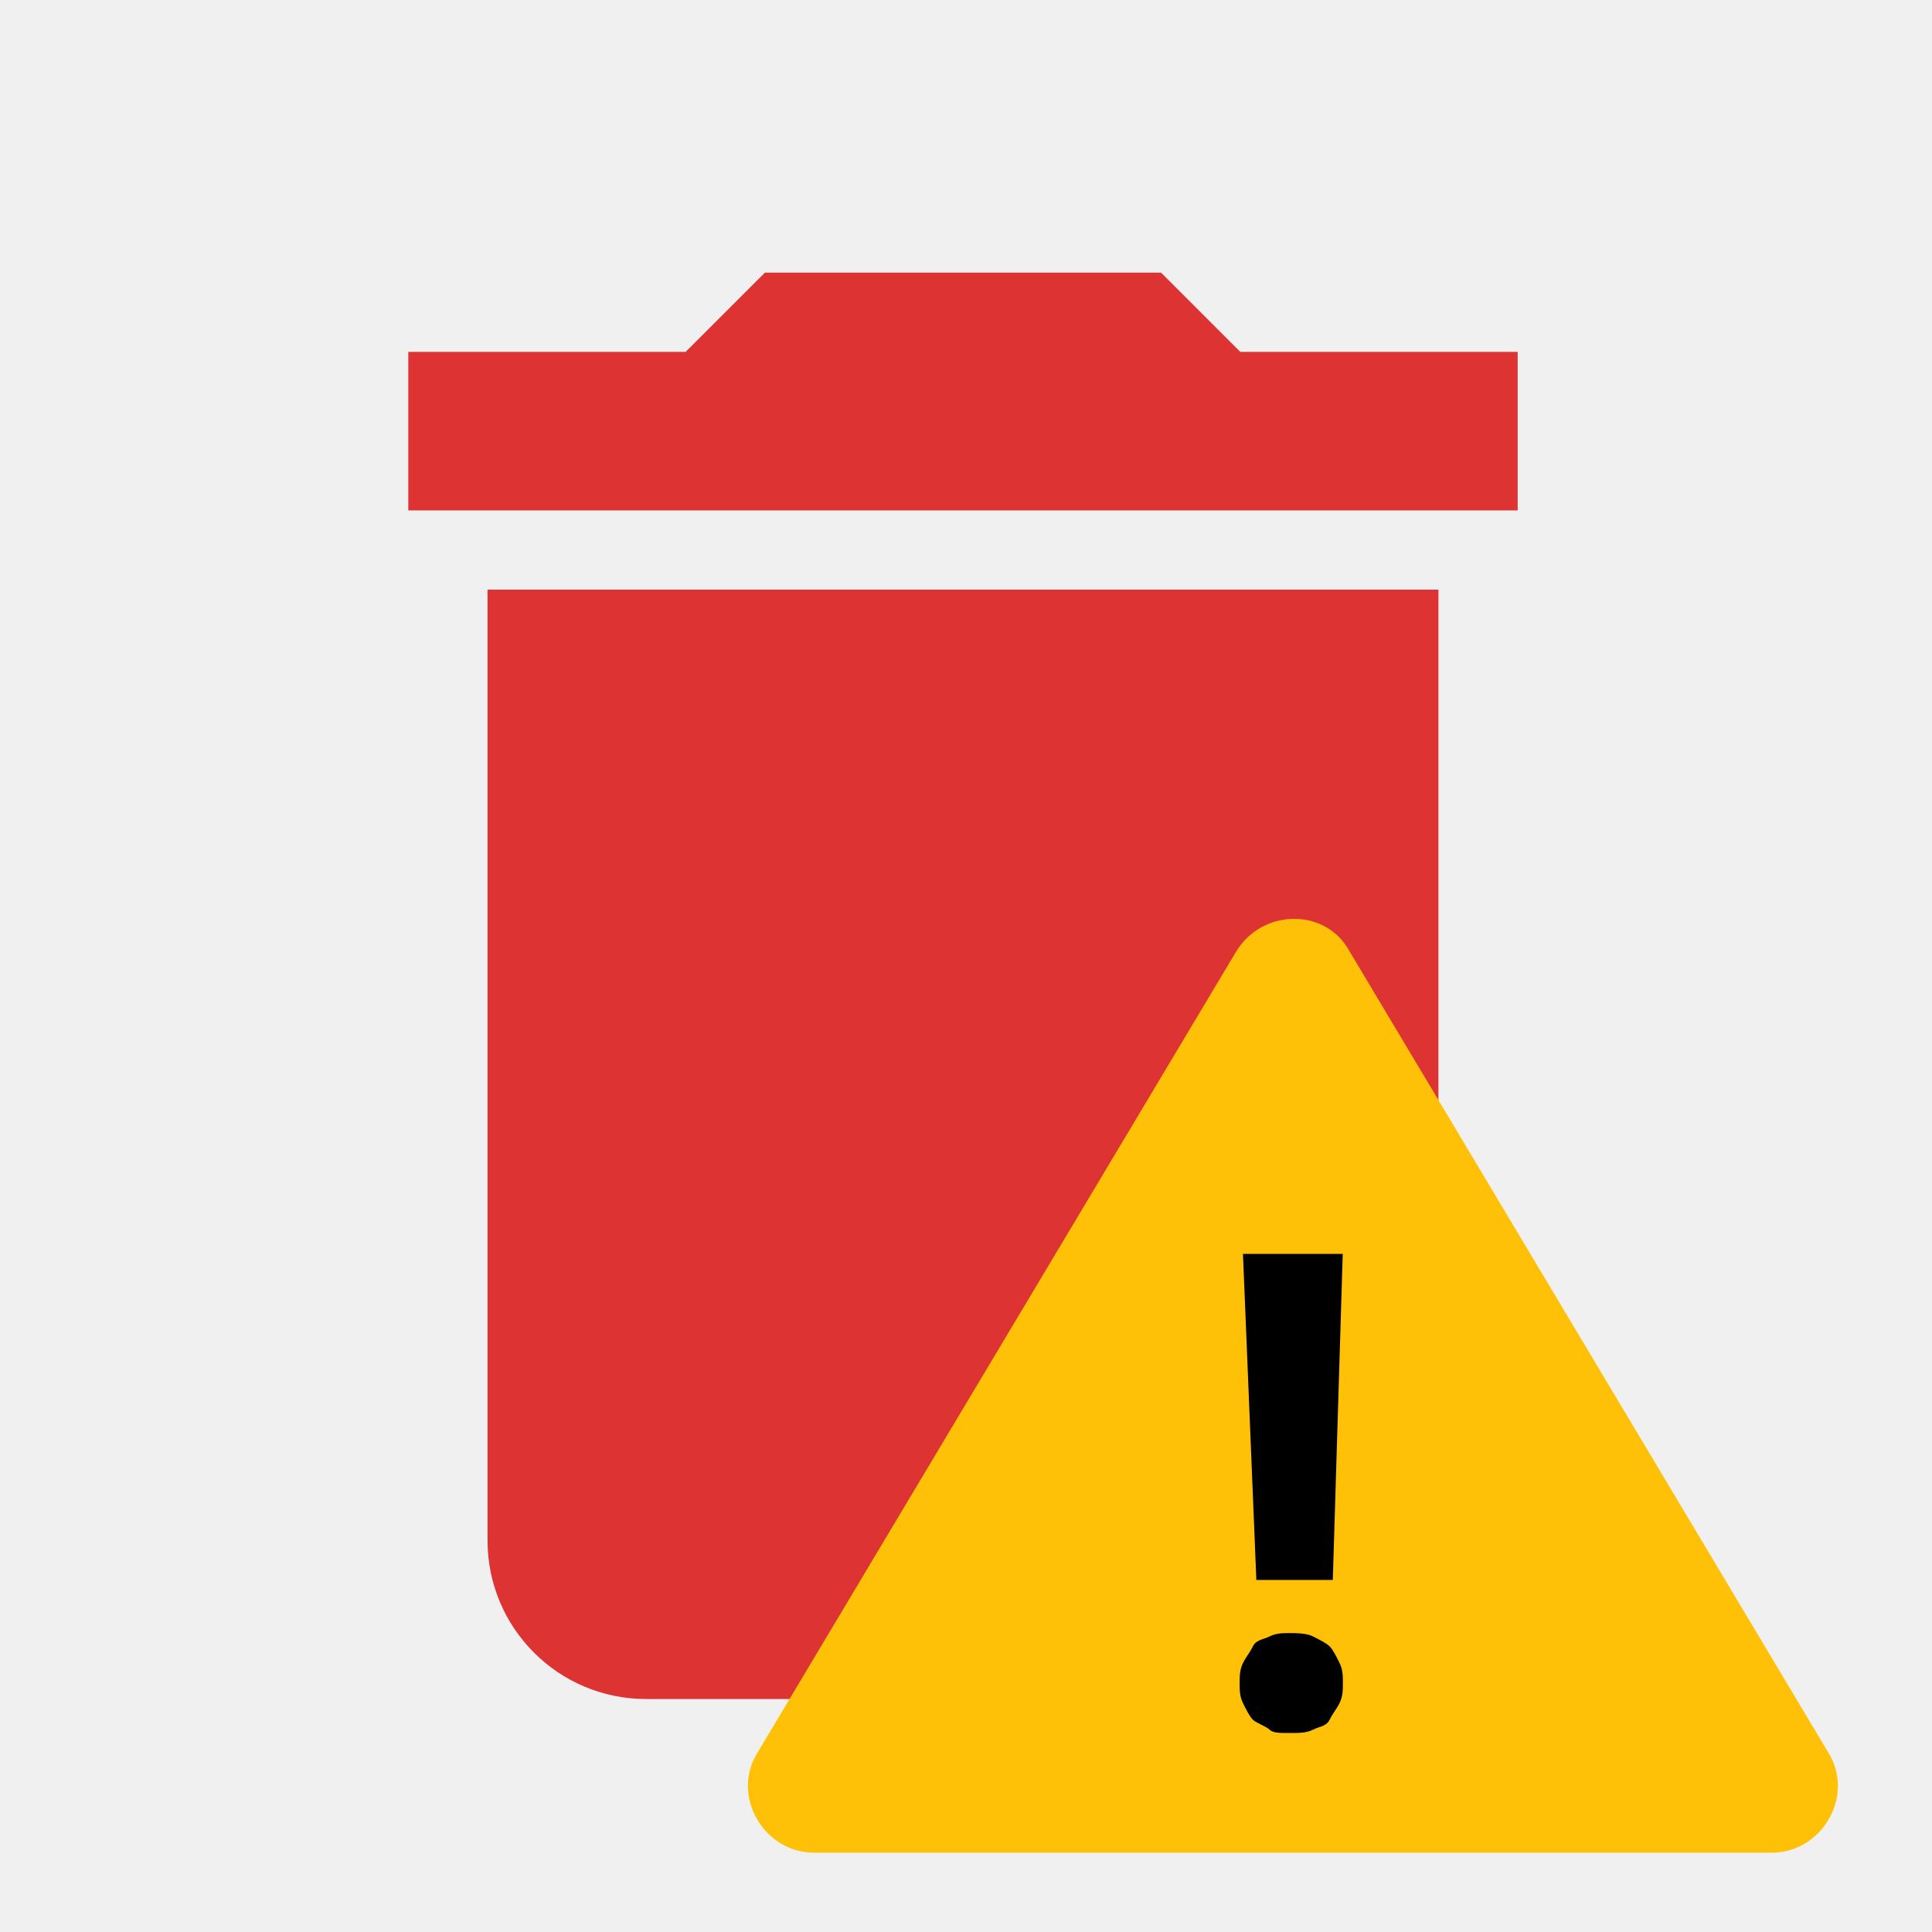
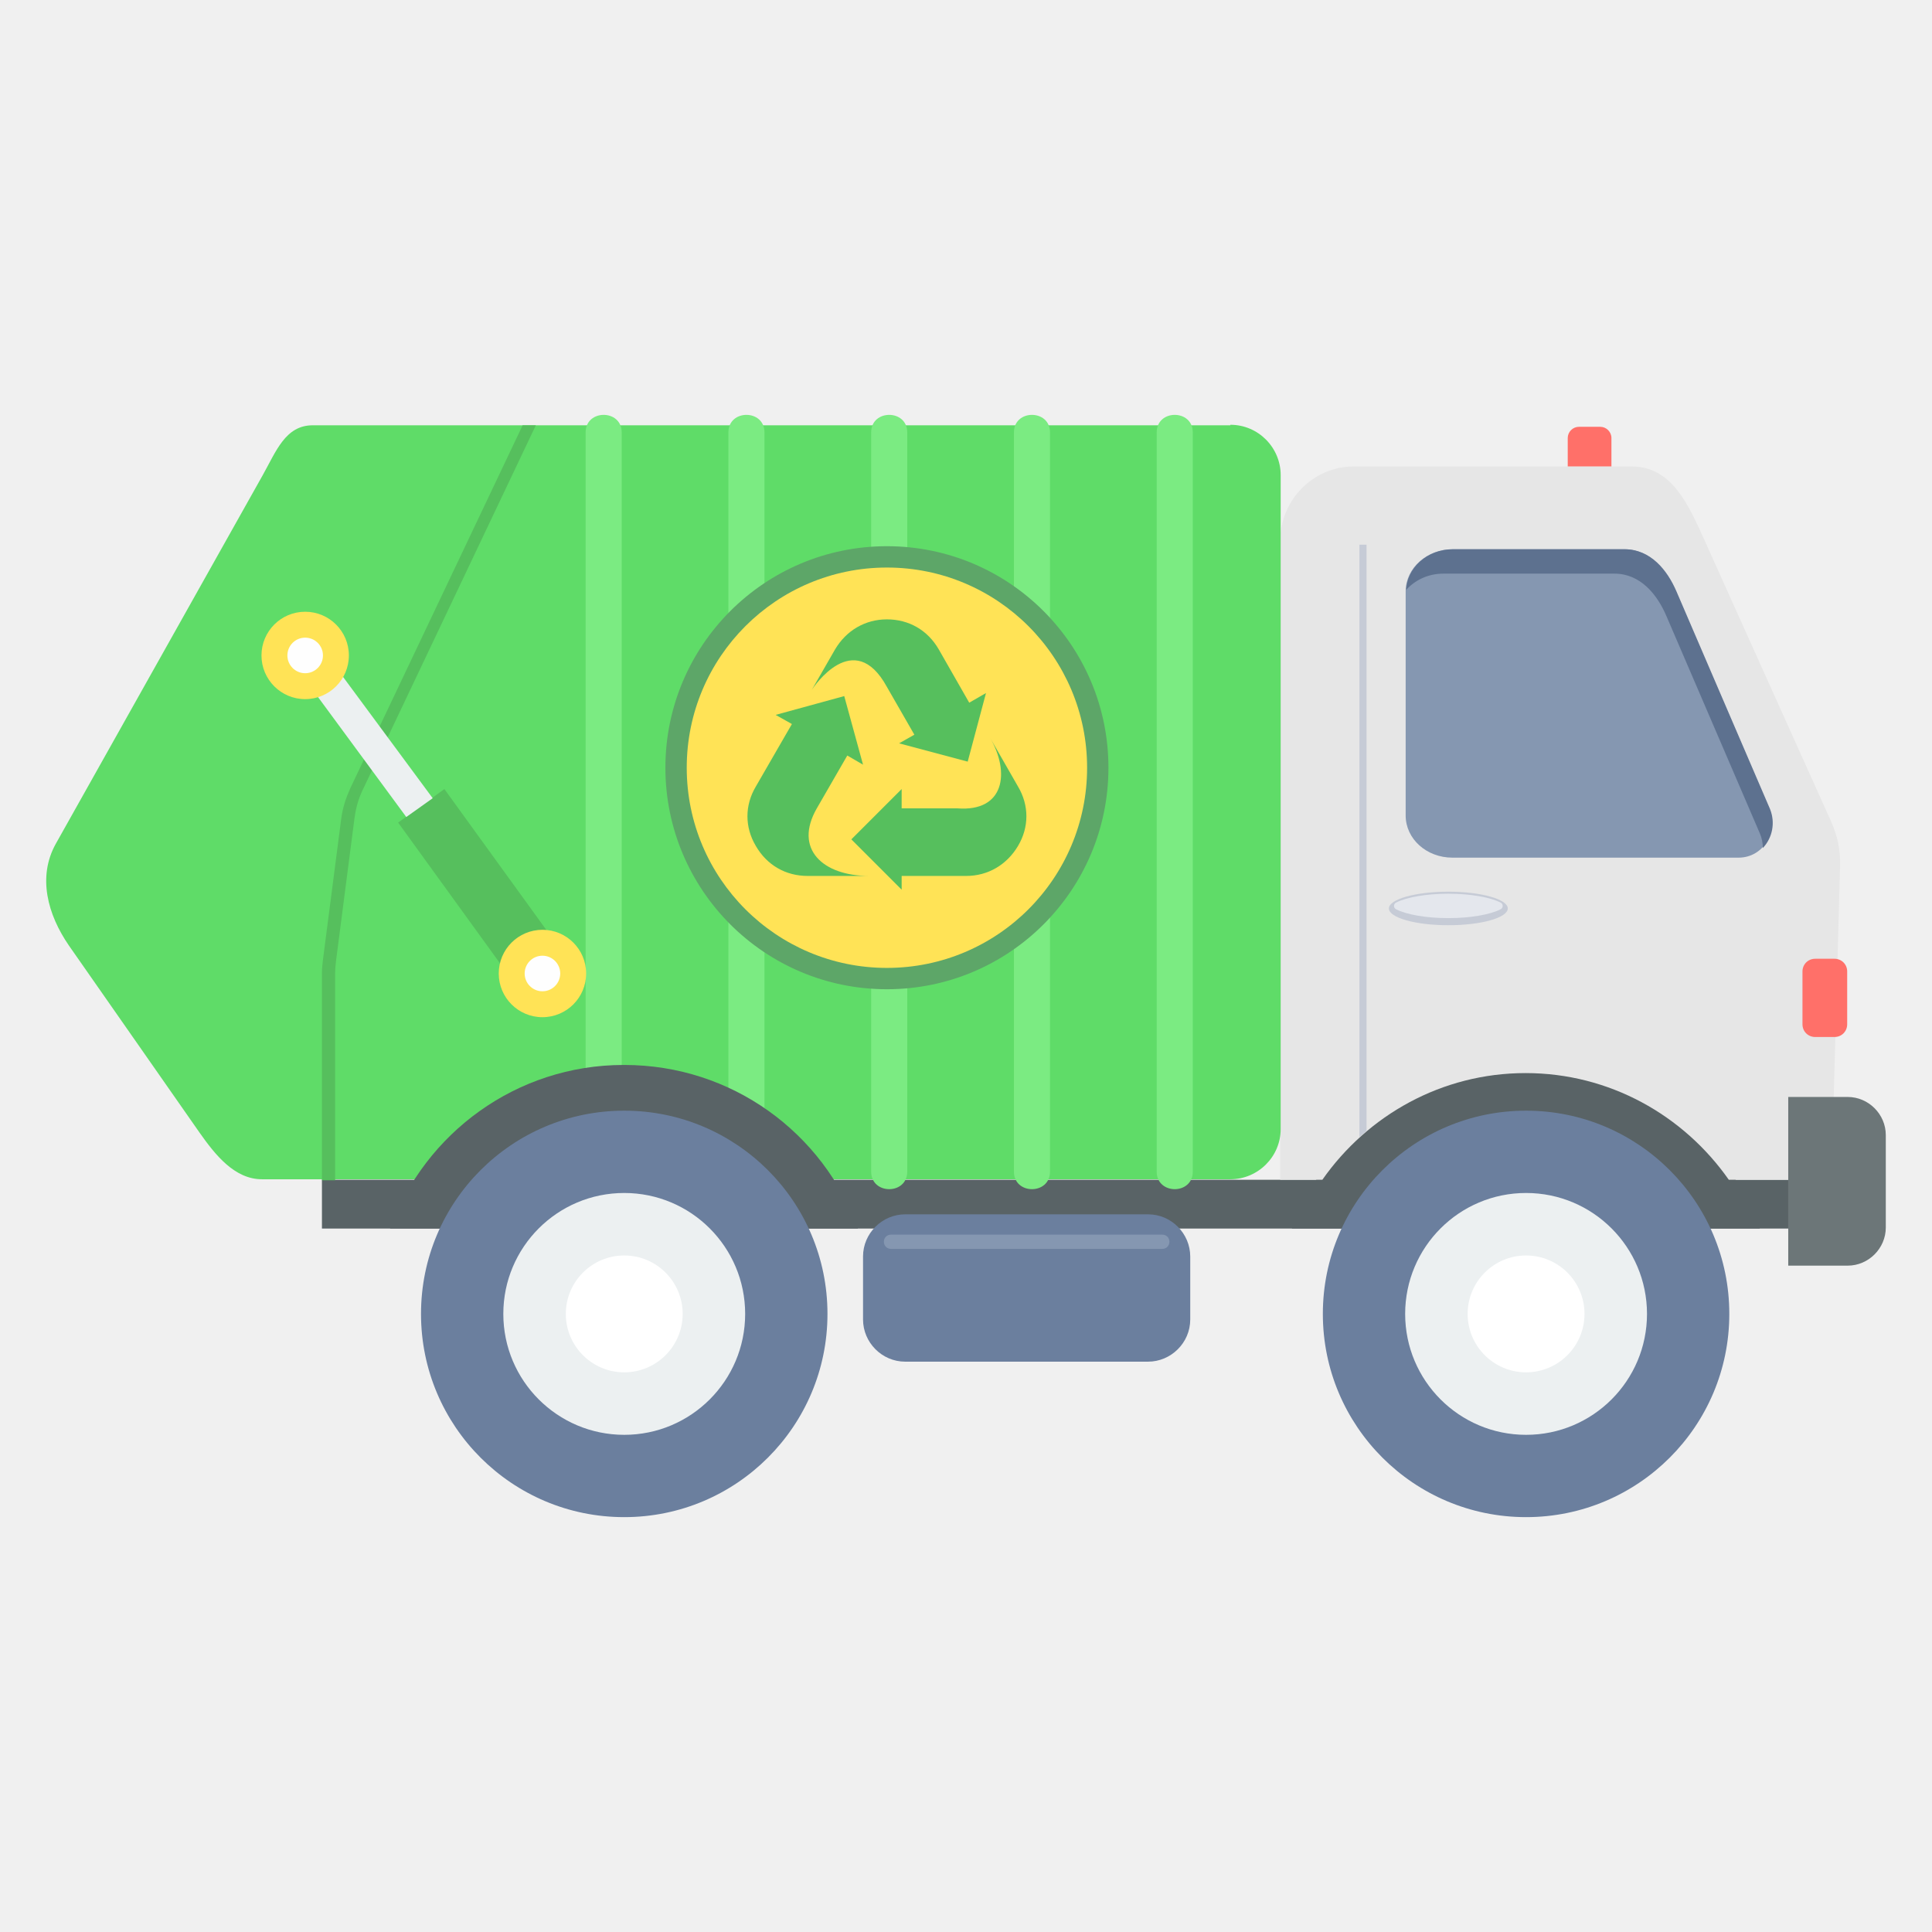
- <svg xmlns="http://www.w3.org/2000/svg" role="img" focusable="false" aria-hidden="true" viewBox="0 0 14 14" version="1.1" id="svg6">
-   <defs id="defs10" />
-   <g fill="#dd3333" id="g302" transform="matrix(0.5742153,0,0,0.5742153,1.235986,1.401569)">
-     <path d="m 17,2 h -3.5 l -1,-1 h -5 l -1,1 H 3 V 4 H 17 Z M 4,17 a 2,2 0 0 0 2,2 h 8 a 2,2 0 0 0 2,-2 V 5 H 4 Z" id="path300" />
+ <svg xmlns="http://www.w3.org/2000/svg" height="800px" width="800px" version="1.1" id="Layer_1" viewBox="0 0 511.88 511.88" xml:space="preserve">
+   <defs id="defs579" />
+   <g id="g308" transform="matrix(1.126076,0,0,1.126076,-7.451911,-64.20484)">
+     <g id="g504">
+       <polygon style="fill:#596366" points="82.365,334.599 427.364,334.599 427.364,346.075 82.365,346.075 " id="polygon500" />
+       <path style="fill:#596366" d="m 365.68,307.583 c 25.343,0 46.861,16.019 54.99,38.493 H 310.571 c 8.248,-22.474 29.766,-38.493 54.989,-38.493 z" id="path502" />
+     </g>
+     <path style="fill:#e6e6e6" d="m 325.275,166.762 h 65.151 c 9.563,0 13.389,8.846 17.334,17.573 l 29.647,65.868 c 1.554,3.467 2.271,6.814 2.152,10.639 l -2.032,73.758 h -24.148 c -10.639,-15.182 -28.092,-25.104 -47.817,-25.104 -19.725,0 -37.178,9.922 -47.817,25.104 h -9.922 V 184.334 c 0,-9.683 7.77,-17.573 17.334,-17.573 h 0.118 z" id="path506" />
+     <circle style="fill:#6b7f9e" cx="365.68" cy="366.158" r="47.817" id="circle508" />
+     <circle style="fill:#ecf0f1" cx="365.68" cy="366.158" r="28.451" id="circle510" />
+     <circle style="fill:#ffffff" cx="365.68" cy="366.158" r="13.747" id="circle512" />
+     <path style="fill:#5fdc68" d="M 296.106,157.079 H 80.213 c -6.455,0 -8.607,6.097 -11.835,11.835 l -48.654,86.668 c -4.304,7.77 -1.913,16.616 3.108,23.908 l 30.722,43.992 c 3.706,5.26 8.248,10.998 14.704,10.998 h 227.848 c 6.455,0 11.835,-5.26 11.835,-11.835 V 168.794 c 0,-6.455 -5.26,-11.835 -11.835,-11.835 z" id="path514" />
+     <path style="fill:#7beb82" d="m 152.895,158.752 v 173.934 c 0,5.499 -8.488,5.499 -8.488,0 V 158.752 c 0,-5.499 8.488,-5.499 8.488,0 z m 134.365,0 v 173.934 c 0,5.499 -8.487,5.499 -8.487,0 V 158.752 c 0,-5.499 8.487,-5.499 8.487,0 z m -33.591,0 v 173.934 c 0,5.499 -8.488,5.499 -8.488,0 V 158.752 c 0,-5.499 8.488,-5.499 8.488,0 z m -33.591,0 v 173.934 c 0,5.499 -8.488,5.499 -8.488,0 V 158.752 c 0,-5.499 8.488,-5.499 8.488,0 z m -33.592,0 v 173.934 c 0,5.499 -8.488,5.499 -8.488,0 V 158.752 c 0.001,-5.499 8.488,-5.499 8.488,0 z" id="path516" />
+     <g id="g522">
+       <path style="fill:#56bf5d" d="m 132.692,157.079 h -3.108 l -40.525,85.353 c -1.076,2.391 -1.793,4.543 -2.152,7.173 l -4.304,33.233 c -0.12,1.076 -0.239,2.032 -0.239,3.108 v 48.773 h 3.108 v -48.773 c 0,-1.076 0.12,-2.032 0.239,-3.108 l 4.304,-33.233 c 0.359,-2.63 0.956,-4.782 2.152,-7.173 z" id="path518" />
+       <polygon style="fill:#56bf5d" points="111.174,242.671 139.984,282.479 129.106,290.368 100.296,250.561 " id="polygon520" />
+     </g>
+     <polygon style="fill:#ecf0f1" points="80.332,206.808 108.425,244.823 102.209,249.246 74.236,211.231 " id="polygon524" />
+     <circle style="fill:#ffe356" cx="78.42" cy="211.231" r="10.281" id="circle526" />
+     <circle style="fill:#fefefe" cx="78.42" cy="211.231" r="4.184" id="circle528" />
+     <path style="fill:#6b7f9e" d="m 219.599,342.728 h 57.141 c 5.499,0 9.922,4.543 9.922,9.922 v 14.823 c 0,5.499 -4.543,9.922 -9.922,9.922 h -57.141 c -5.499,0 -9.922,-4.543 -9.922,-9.922 V 352.65 c 0,-5.499 4.543,-9.922 9.922,-9.922 z" id="path530" />
+     <circle style="fill:#ffe356" cx="134.246" cy="286.065" r="10.281" id="circle532" />
+     <circle style="fill:#fefefe" cx="134.246" cy="286.065" r="4.184" id="circle534" />
+     <path style="fill:#8597b1" d="m 348.346,186.247 h 40.405 c 6.097,0 10.042,4.901 12.193,9.922 l 21.996,51.164 c 2.152,5.021 -1.195,11.476 -7.292,11.476 h -67.302 c -6.097,0 -10.998,-4.423 -10.998,-9.922 v -52.718 c 10e-4,-5.499 5.021,-9.922 10.998,-9.922 z" id="path536" />
+     <path style="fill:#6c7678" d="m 427.364,315.114 h 13.986 c 4.901,0 8.966,4.064 8.966,8.966 v 21.757 c 0,4.901 -4.064,8.966 -8.966,8.966 h -13.986 z" id="path538" />
+     <path style="fill:#596366" d="m 153.492,307.583 c 25.343,0 46.861,16.019 54.989,38.493 H 98.383 c 8.248,-22.474 29.766,-38.493 54.989,-38.493 z" id="path540" />
+     <circle style="fill:#6b7f9e" cx="153.492" cy="366.158" r="47.817" id="circle542" />
+     <circle style="fill:#ecf0f1" cx="153.492" cy="366.158" r="28.451" id="circle544" />
+     <circle style="fill:#ffffff" cx="153.492" cy="366.158" r="13.747" id="circle546" />
+     <circle style="fill:#5da668" cx="215.296" cy="237.65" r="52.12" id="circle548" />
+     <circle style="fill:#ffe356" cx="215.296" cy="237.65" r="47.1" id="circle550" />
+     <g id="g558">
+       <path style="fill:#56bf5d" d="m 189.116,225.218 16.138,-4.423 4.423,16.138 -3.706,-2.152 -7.173,12.432 h 11.117 -11.117 c -5.499,9.563 1.435,15.899 12.313,15.899 h -14.465 c -5.14,0 -9.563,-2.51 -12.193,-7.053 -2.63,-4.423 -2.63,-9.563 0,-13.986 l 8.488,-14.704 z" id="path552" />
+       <path style="fill:#56bf5d" d="m 218.763,266.34 -11.835,-11.835 11.835,-11.835 v 4.543 h 13.15 v 0 c 10.998,0.837 12.432,-8.368 7.651,-16.616 l 6.575,11.476 c 2.63,4.423 2.63,9.563 0,13.986 -2.63,4.423 -7.053,7.053 -12.193,7.053 h -15.182 v 3.228 z" id="path554" />
+       <path style="fill:#56bf5d" d="m 227.489,209.797 7.173,12.552 3.945,-2.271 -4.304,16.138 -16.138,-4.304 3.586,-2.032 -6.455,-11.237 c -7.77,-14.226 -17.334,0.12 -17.692,0.717 l 5.499,-9.563 c 2.63,-4.423 7.053,-7.053 12.193,-7.053 5.14,0 9.563,2.51 12.193,7.053 z" id="path556" />
+     </g>
+     <ellipse style="fill:#c6cbd6" cx="347.39" cy="270.763" rx="13.986" ry="3.945" id="ellipse560" />
+     <path style="fill:#e4e7ed" d="m 347.39,267.297 c 5.26,0 9.802,0.837 12.193,2.032 0.359,0.12 0.598,0.478 0.598,0.837 0,0.359 -0.239,0.717 -0.598,0.837 -2.391,1.195 -6.933,2.032 -12.193,2.032 -5.26,0 -9.802,-0.837 -12.193,-2.032 -0.359,-0.12 -0.598,-0.478 -0.598,-0.837 0,-0.359 0.239,-0.717 0.598,-0.837 2.391,-1.195 6.933,-2.032 12.193,-2.032 z" id="path562" />
+     <g id="g568">
+       <path style="fill:#ff7069" d="m 377.993,157.437 h 5.14 c 1.435,0 2.63,1.195 2.63,2.63 v 6.694 h -10.281 v -6.694 c 0,-1.435 1.195,-2.63 2.63,-2.63 z" id="path564" />
+       <path style="fill:#ff7069" d="m 433.7,282.598 h 4.543 c 1.674,0 2.989,1.315 2.989,2.989 v 12.432 c 0,1.674 -1.315,2.989 -2.989,2.989 H 433.7 c -1.674,0 -2.989,-1.315 -2.989,-2.989 v -12.432 c 0,-1.674 1.315,-2.989 2.989,-2.989 z" id="path566" />
+     </g>
+     <path style="fill:#c6cbd6" d="m 326.47,185.171 h 1.674 v 137.952 c -0.598,0.478 -1.076,0.956 -1.674,1.435 V 185.052 Z" id="path570" />
+     <path style="fill:#8597b1" d="m 216.252,347.51 h 63.836 c 0.956,0 1.674,0.717 1.674,1.674 v 0 c 0,0.956 -0.717,1.674 -1.674,1.674 h -63.836 c -0.956,0 -1.674,-0.717 -1.674,-1.674 v 0 c 0.001,-0.957 0.718,-1.674 1.674,-1.674 z" id="path572" />
+     <path style="fill:#5d718f" d="m 346.075,191.985 h 40.405 c 6.097,0 10.042,4.901 12.193,9.922 l 21.996,51.164 c 0.478,1.076 0.717,2.271 0.717,3.467 2.271,-2.391 2.989,-5.977 1.674,-9.205 l -21.996,-51.164 c -2.152,-5.021 -6.097,-9.922 -12.193,-9.922 h -40.405 c -5.977,0 -10.759,4.304 -10.998,9.563 2.032,-2.271 5.14,-3.825 8.727,-3.825 z" id="path574" />
  </g>
-   <path fill="#ffc107" d="M 5.488,12.702 8.959,6.893 c 0.193,-0.313 0.651,-0.313 0.82,0 l 3.471,5.809 c 0.193,0.313 -0.048,0.723 -0.41,0.723 H 5.898 c -0.362,0 -0.603,-0.41 -0.41,-0.723 z" id="path14" style="stroke-width:0.241" />
-   <path d="m 8.983,12.196 c 0,-0.048 0,-0.096 0.024,-0.145 0.024,-0.048 0.048,-0.072 0.072,-0.121 0.024,-0.048 0.072,-0.048 0.121,-0.072 0.048,-0.024 0.096,-0.024 0.145,-0.024 0.048,0 0.121,0 0.169,0.024 0.048,0.024 0.096,0.048 0.121,0.072 0.024,0.024 0.048,0.072 0.072,0.121 0.024,0.048 0.024,0.096 0.024,0.145 0,0.048 0,0.096 -0.024,0.145 -0.024,0.048 -0.048,0.072 -0.072,0.121 -0.024,0.048 -0.072,0.048 -0.121,0.072 -0.048,0.024 -0.096,0.024 -0.169,0.024 -0.072,0 -0.121,0 -0.145,-0.024 -0.024,-0.024 -0.096,-0.048 -0.121,-0.072 -0.024,-0.024 -0.048,-0.072 -0.072,-0.121 -0.024,-0.048 -0.024,-0.096 -0.024,-0.145 z M 9.658,11.449 H 9.104 L 9.007,9.086 h 0.723 z" id="path16" style="stroke-width:0.241" />
</svg>
